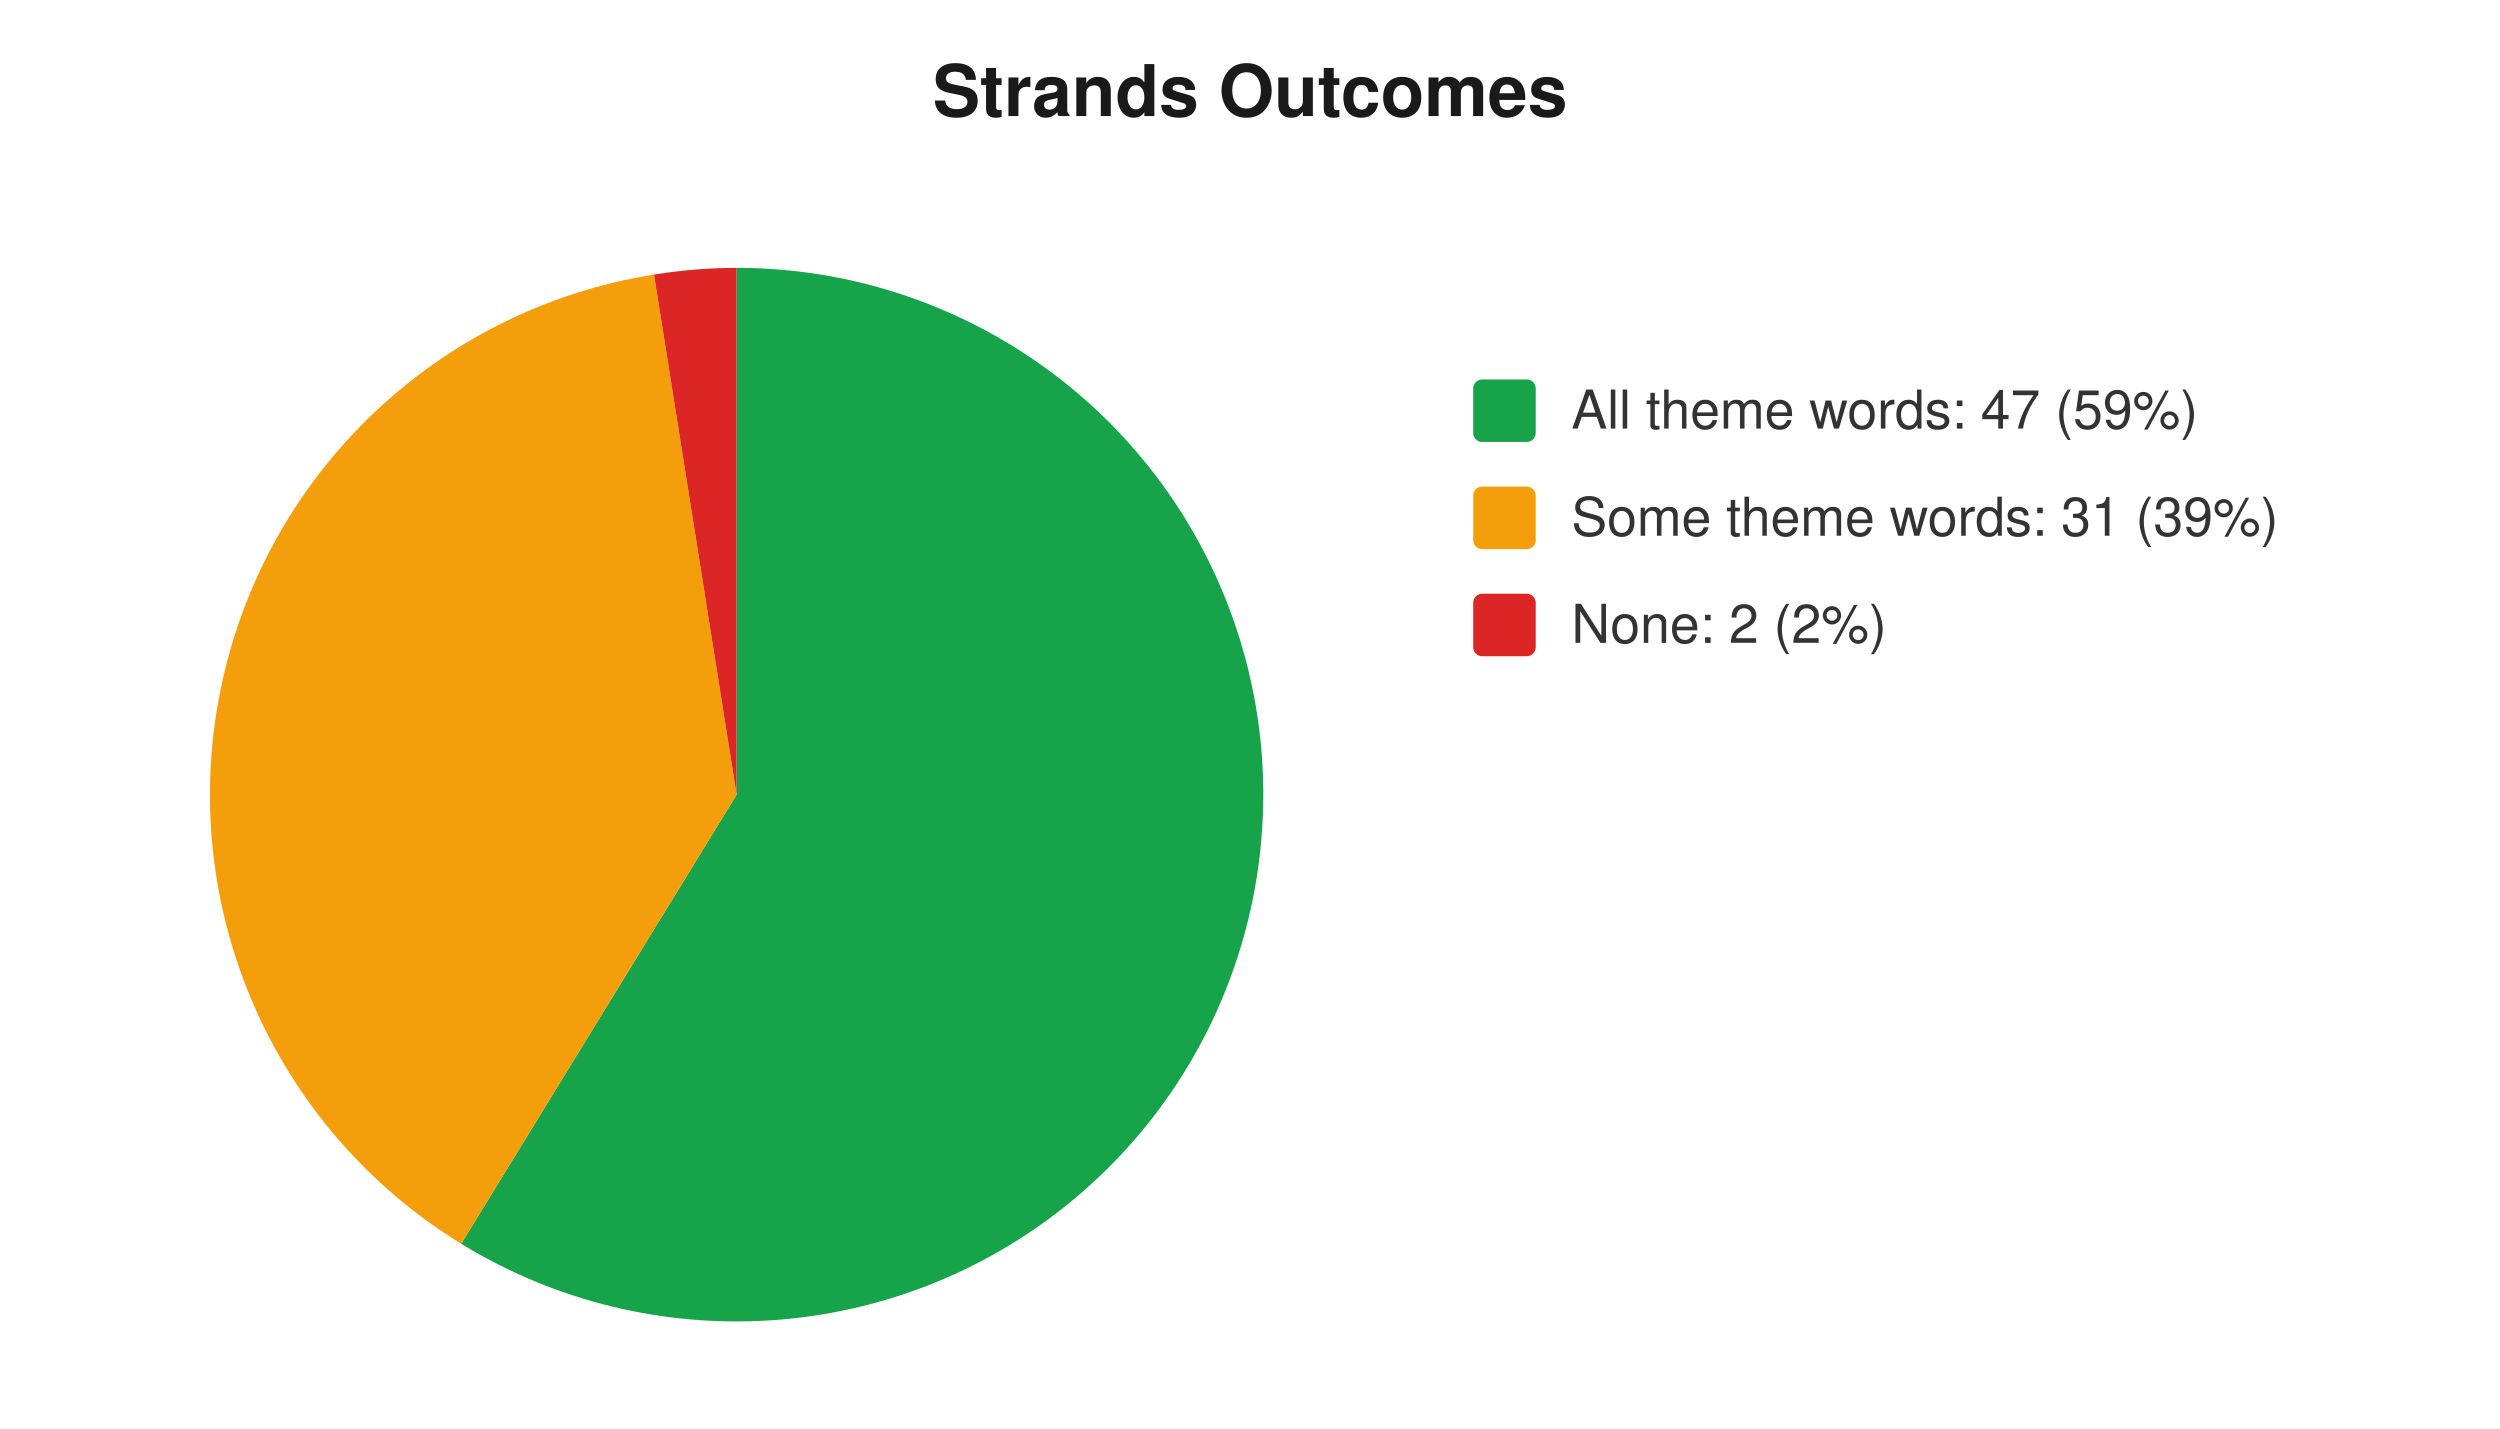
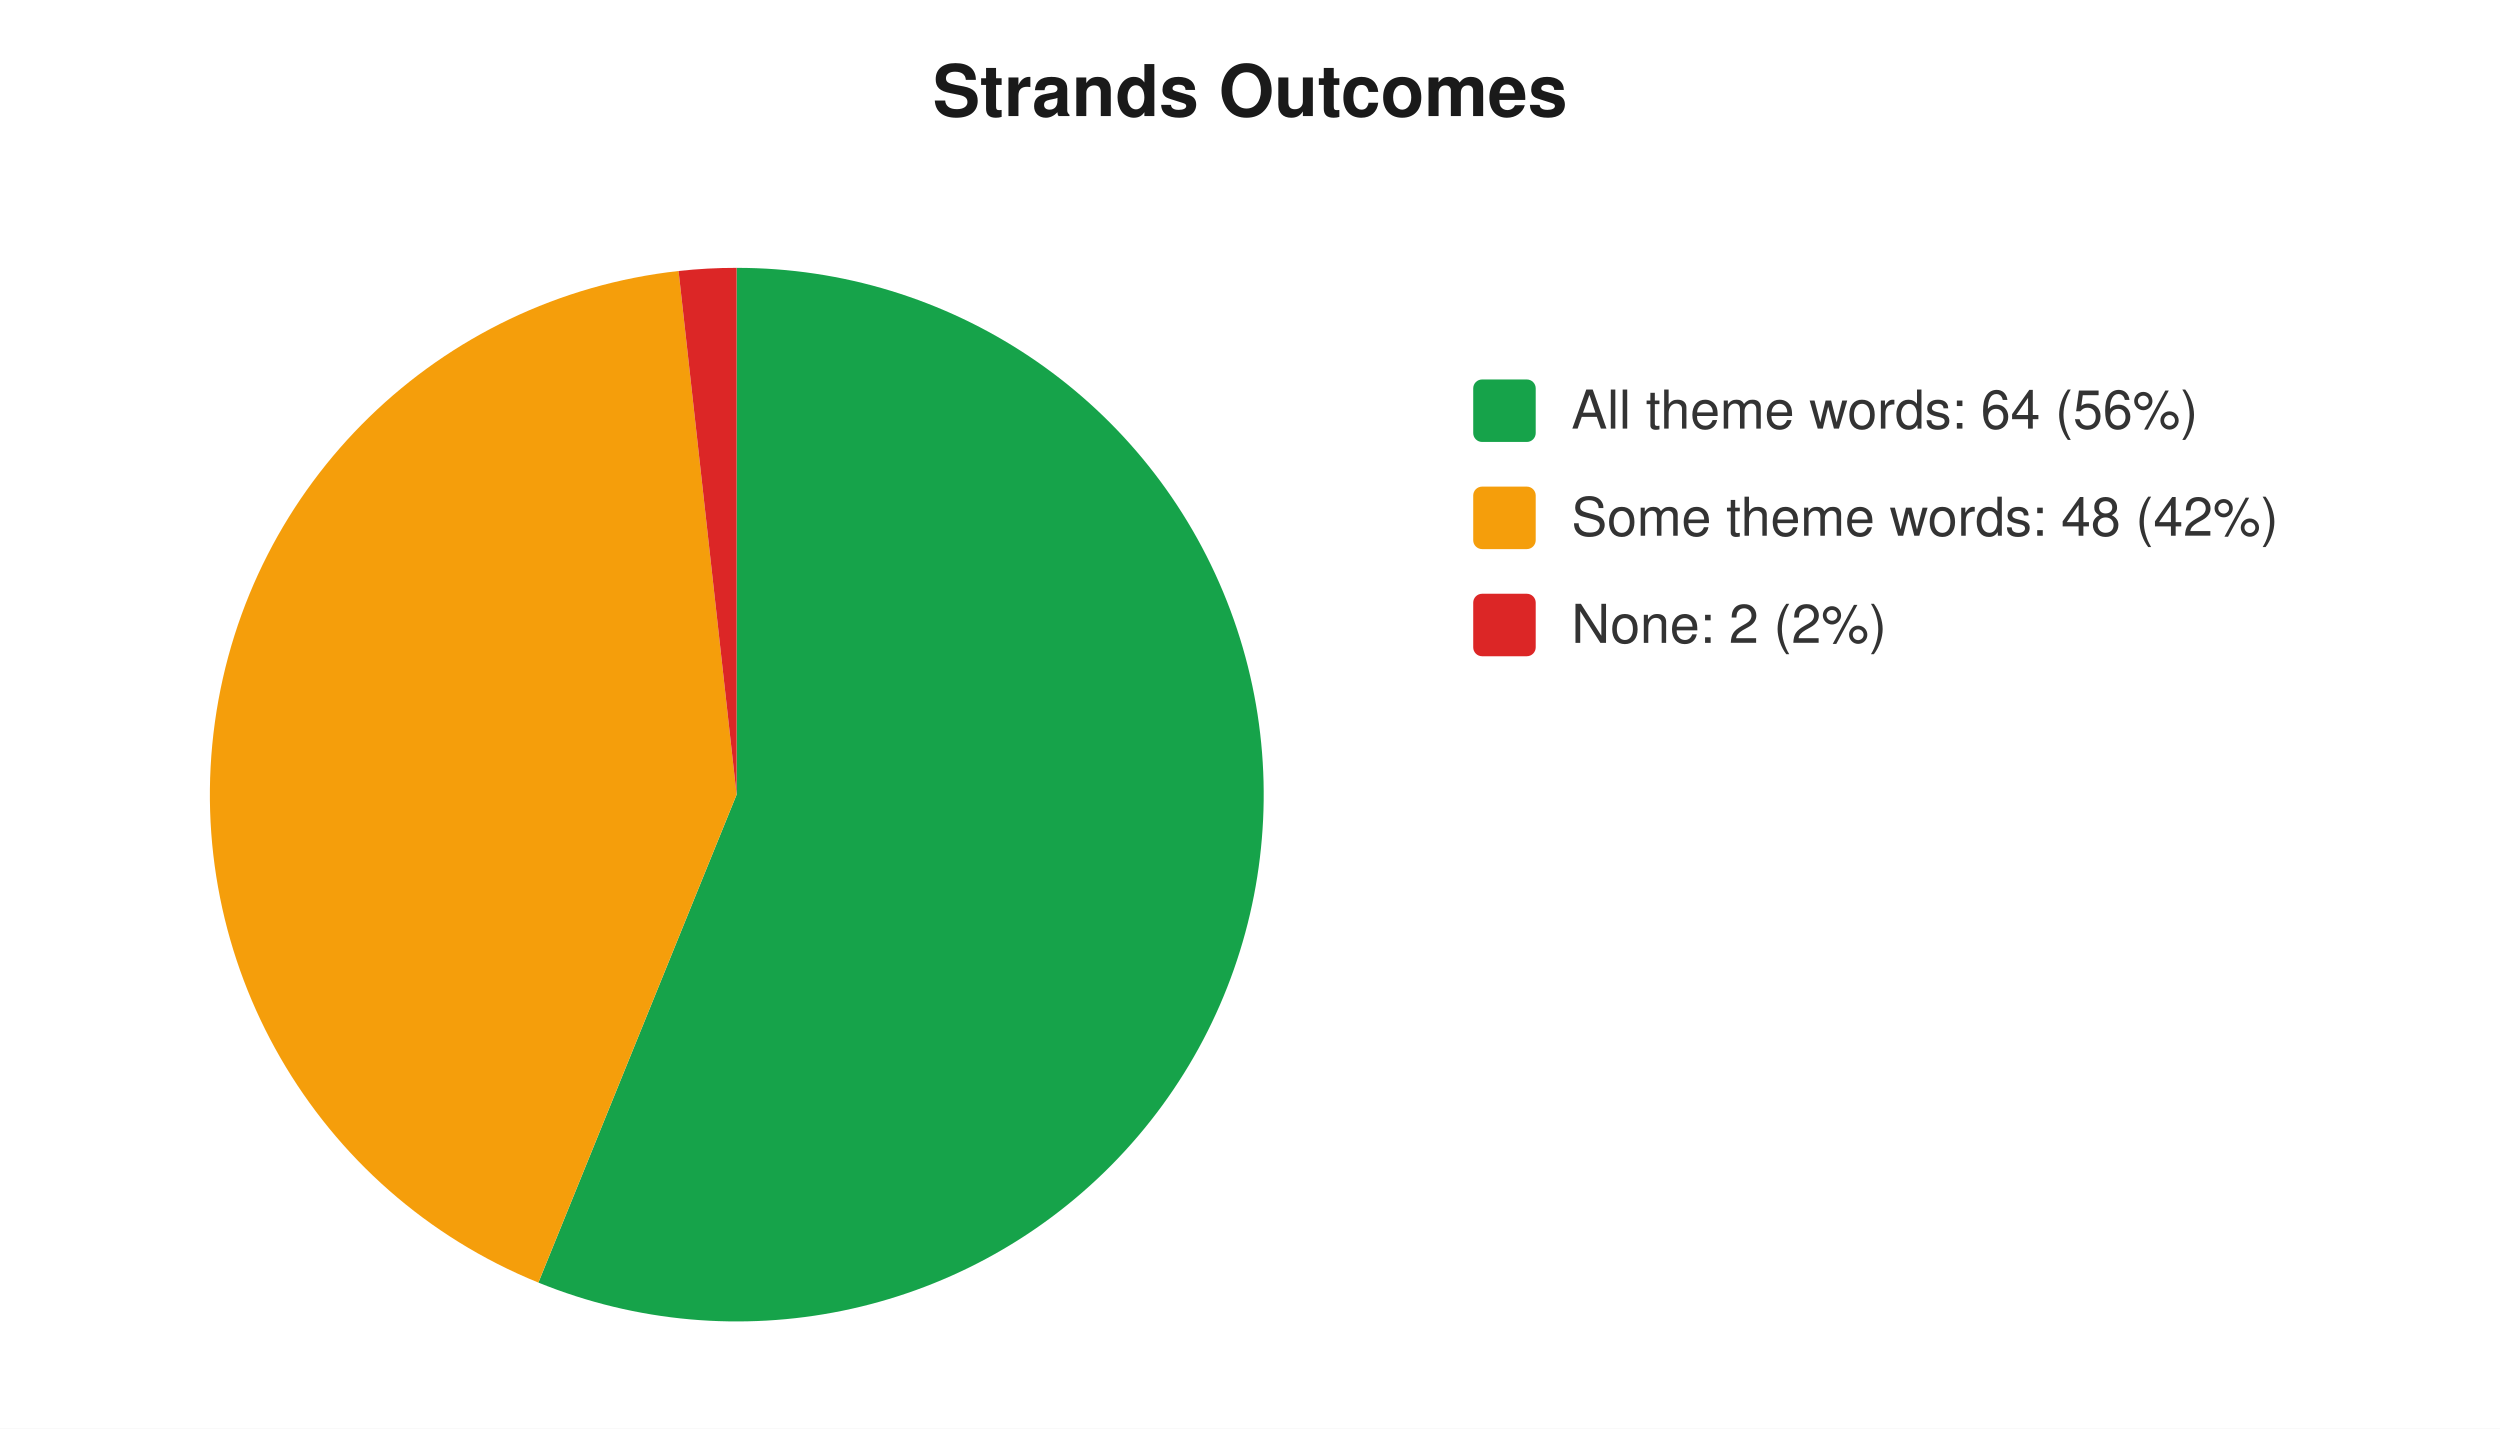
<svg xmlns="http://www.w3.org/2000/svg" width="560" height="320" viewBox="0 0 560 320" font-family="-apple-system,Segoe UI,Helvetica,Arial,sans-serif" font-size="12">
  <rect width="560" height="320" fill="#ffffff" />
  <text x="280" y="26" text-anchor="middle" font-size="16" font-weight="600" fill="#1a1a1a">Strands Outcomes</text>
-   <path d="M 165 178 L 165.0 60.0 A 118 118 0 1 1 103.3 278.6 Z" fill="#16a34a" />
-   <path d="M 165 178 L 103.3 278.6 A 118 118 0 0 1 146.5 61.5 Z" fill="#f59e0b" />
-   <path d="M 165 178 L 146.5 61.5 A 118 118 0 0 1 165.0 60.0 Z" fill="#dc2626" />
+   <path d="M 165 178 L 165.0 60.0 A 118 118 0 1 1 120.6 287.3 Z" fill="#16a34a" />
+   <path d="M 165 178 L 120.6 287.3 A 118 118 0 0 1 152.0 60.7 Z" fill="#f59e0b" />
+   <path d="M 165 178 L 152.0 60.7 A 118 118 0 0 1 165.0 60.0 Z" fill="#dc2626" />
  <rect x="330" y="85" width="14" height="14" rx="2" fill="#16a34a" />
-   <text x="352" y="96" fill="#333">All theme words: 47 (59%)</text>
+   <text x="352" y="96" fill="#333">All theme words: 64 (56%)</text>
  <rect x="330" y="109" width="14" height="14" rx="2" fill="#f59e0b" />
-   <text x="352" y="120" fill="#333">Some theme words: 31 (39%)</text>
+   <text x="352" y="120" fill="#333">Some theme words: 48 (42%)</text>
  <rect x="330" y="133" width="14" height="14" rx="2" fill="#dc2626" />
  <text x="352" y="144" fill="#333">None: 2 (2%)</text>
</svg>
